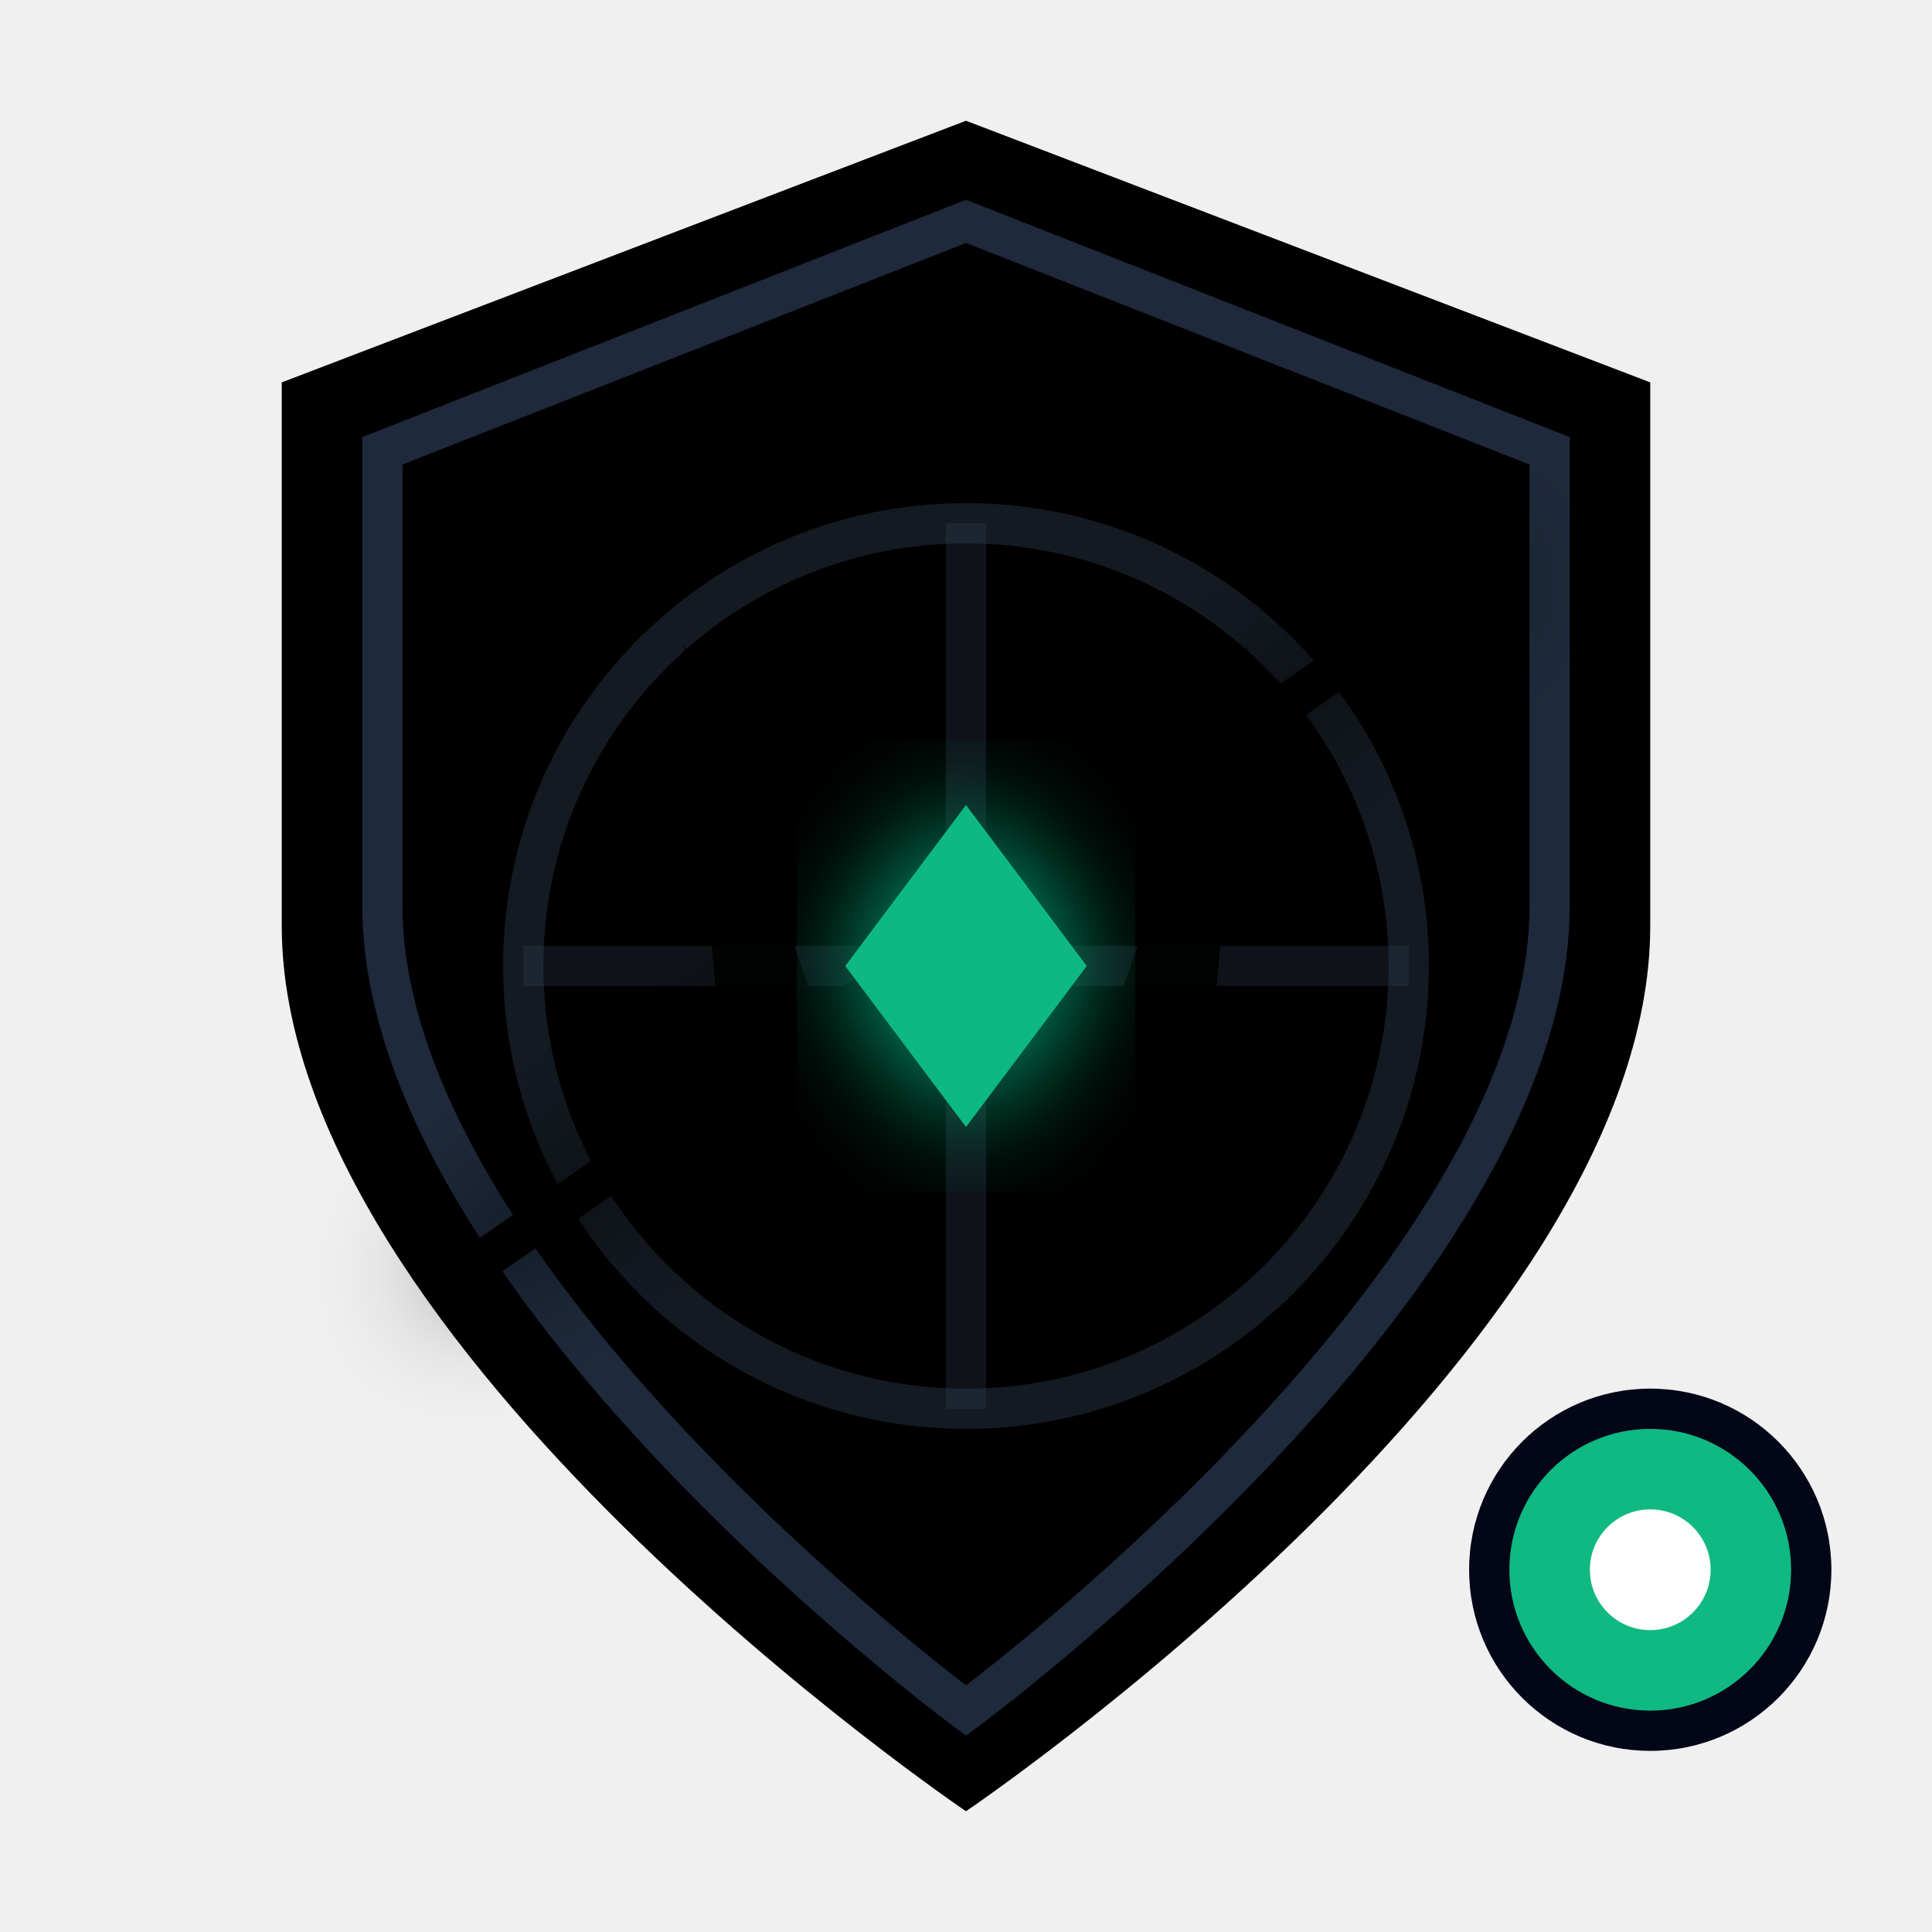
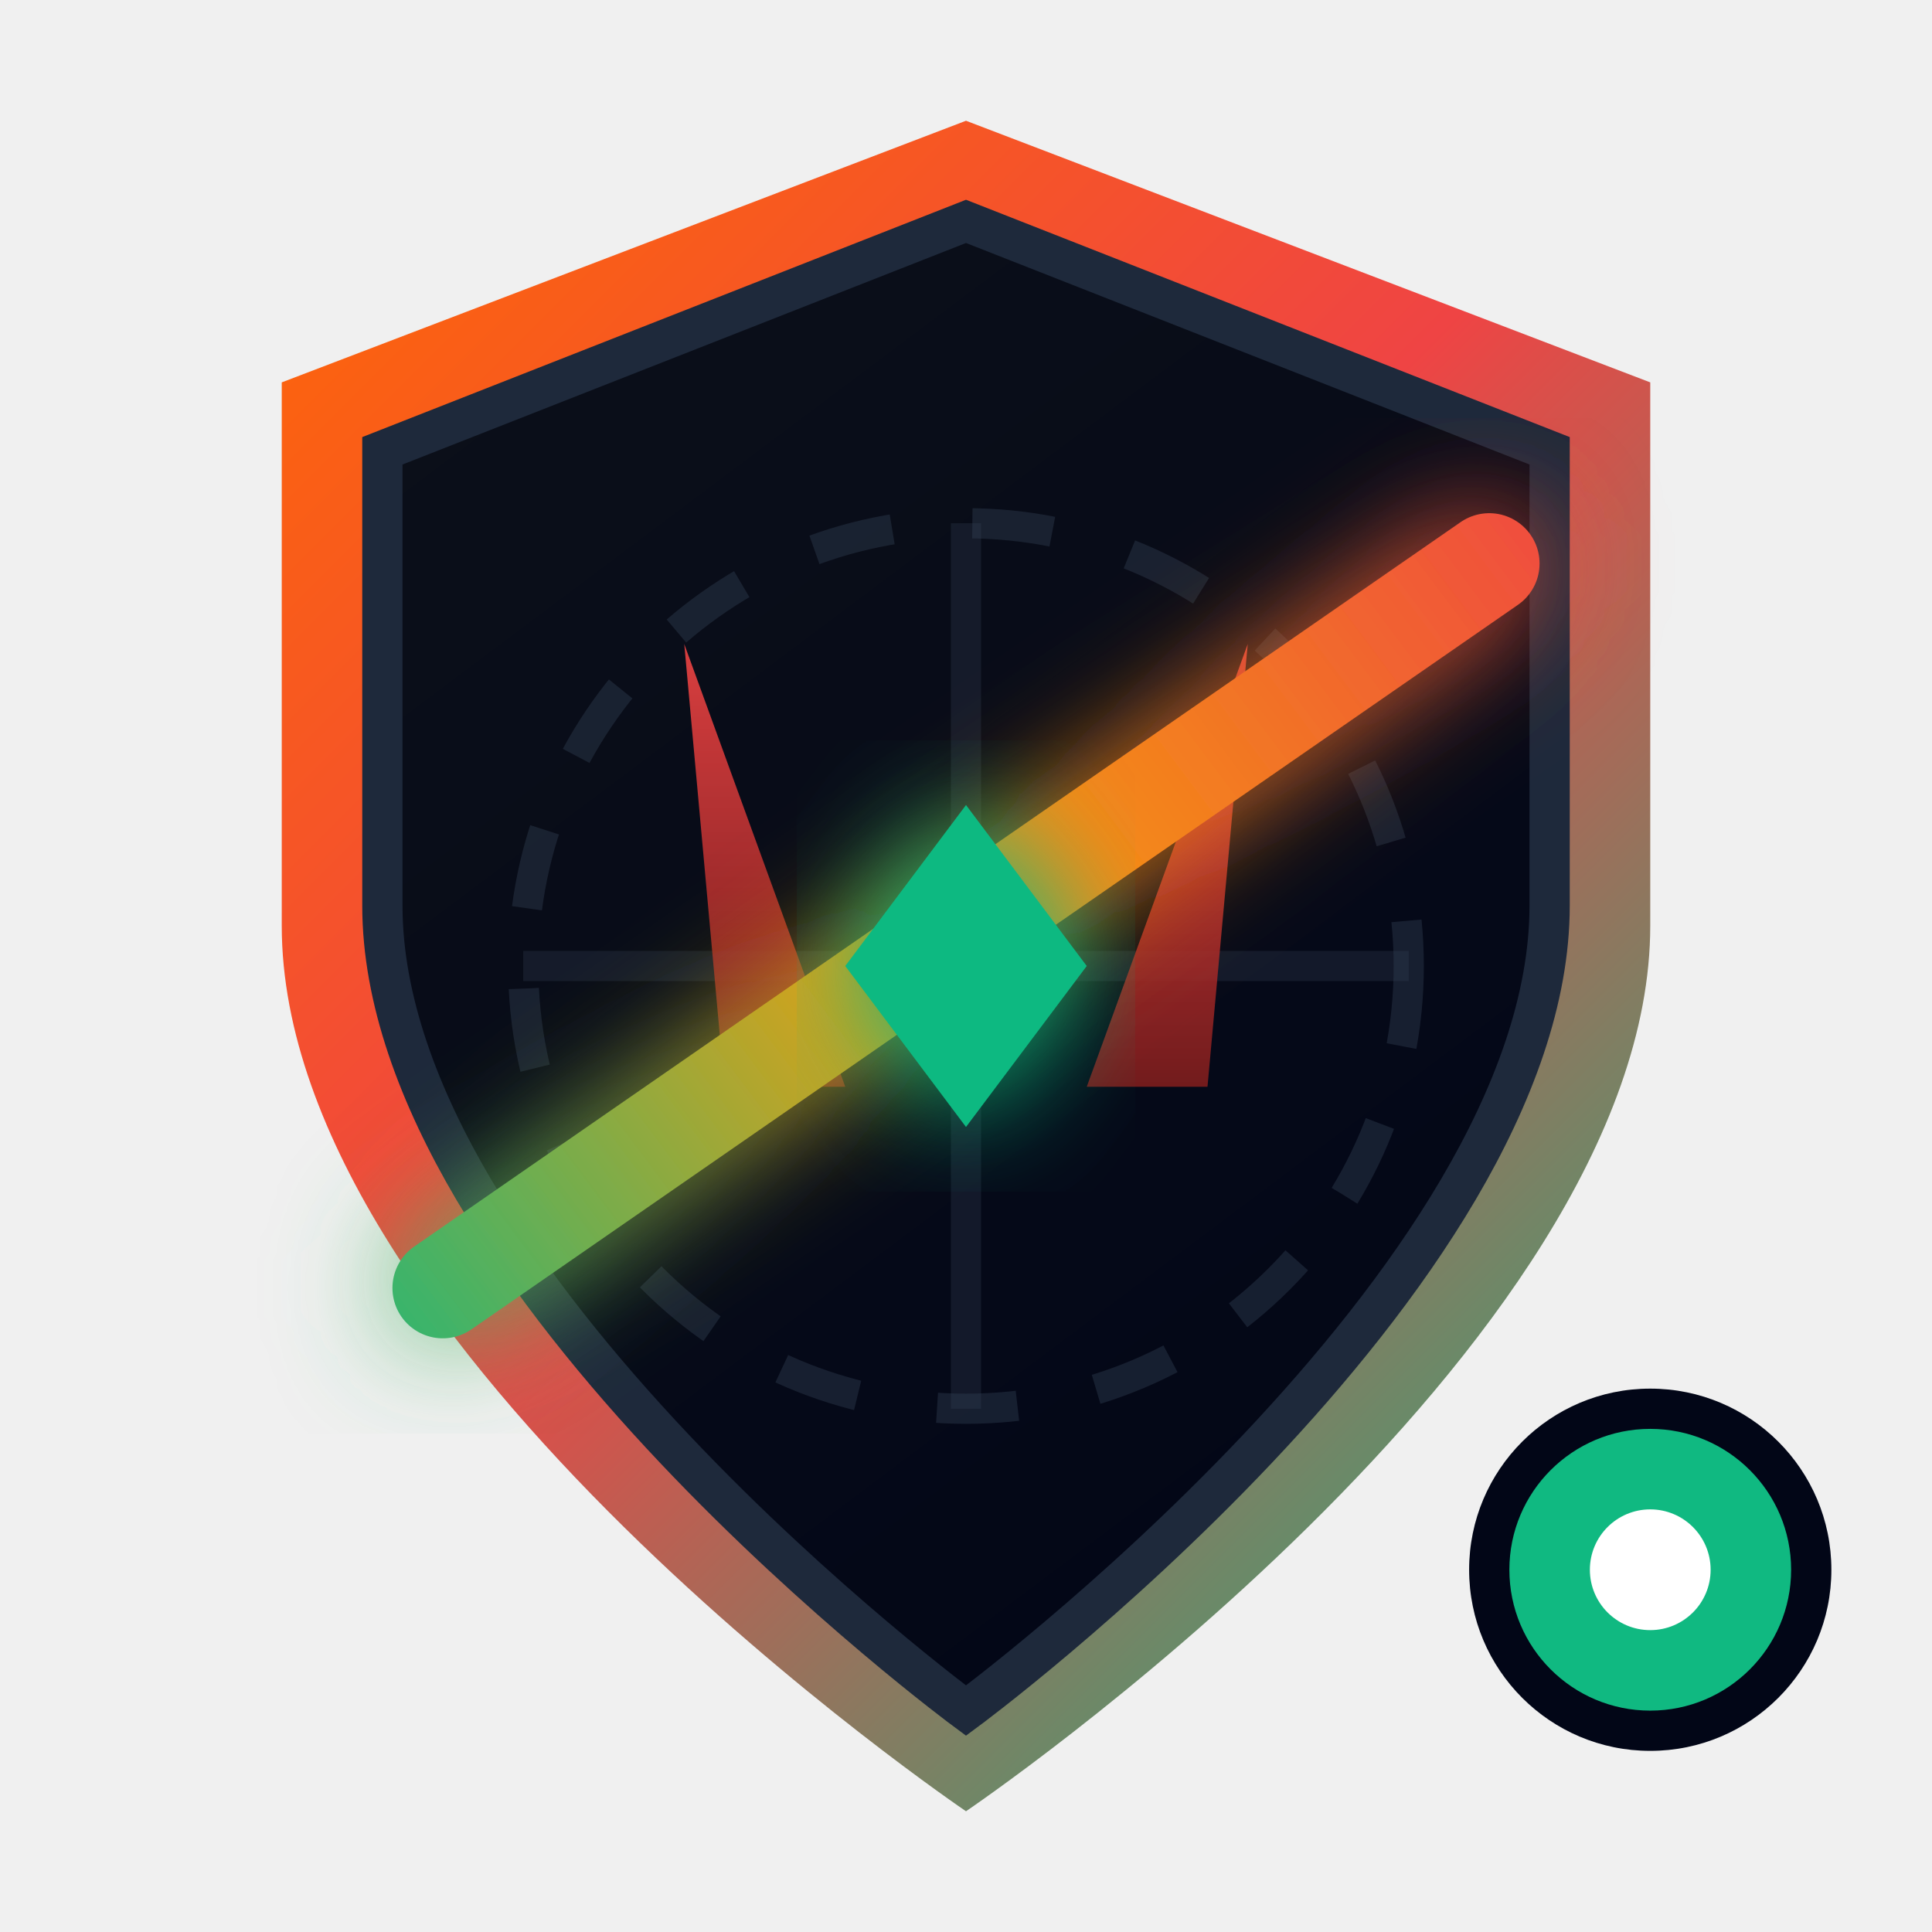
<svg xmlns="http://www.w3.org/2000/svg" viewBox="0 0 48 48" fill="none" width="96" height="96">
  <defs>
    <linearGradient id="shieldGrad" x1="4" y1="4" x2="44" y2="44" gradientUnits="userSpaceOnUse">
-       <stop offset="0%" stopColor="#FF6B00" />
-       <stop offset="45%" stopColor="#EF4444" />
-       <stop offset="100%" stopColor="#10B981" />
+       <stop offset="0%" stop-color="#FF6B00" />
+       <stop offset="45%" stop-color="#EF4444" />
+       <stop offset="100%" stop-color="#10B981" />
    </linearGradient>
    <linearGradient id="innerShieldGrad" x1="12" y1="8" x2="36" y2="40" gradientUnits="userSpaceOnUse">
-       <stop offset="0%" stopColor="#0B0F19" />
-       <stop offset="100%" stopColor="#020617" />
+       <stop offset="0%" stop-color="#0B0F19" />
+       <stop offset="100%" stop-color="#020617" />
    </linearGradient>
    <linearGradient id="bladeGrad" x1="8" y1="36" x2="40" y2="12" gradientUnits="userSpaceOnUse">
-       <stop offset="0%" stopColor="#10B981" />
-       <stop offset="50%" stopColor="#F59E0B" />
-       <stop offset="100%" stopColor="#EF4444" />
+       <stop offset="0%" stop-color="#10B981" />
+       <stop offset="50%" stop-color="#F59E0B" />
+       <stop offset="100%" stop-color="#EF4444" />
    </linearGradient>
    <linearGradient id="fangGrad" x1="0" y1="0" x2="0" y2="1">
-       <stop offset="0%" stopColor="#EF4444" />
-       <stop offset="100%" stopColor="#7F1D1D" />
+       <stop offset="0%" stop-color="#EF4444" />
+       <stop offset="100%" stop-color="#7F1D1D" />
    </linearGradient>
    <filter id="glow" x="-20%" y="-20%" width="140%" height="140%">
      <feGaussianBlur stdDeviation="1.5" result="blur" />
      <feComposite in="SourceGraphic" in2="blur" operator="over" />
    </filter>
  </defs>
  <path d="M24 3 L41 9.5 V23 C41 33.5 24 45 24 45 C24 45 7 33.5 7 23 V9.5 L24 3 Z" fill="url(#shieldGrad)" />
-   <path d="M24 5.5 L38.5 11.2 V22.5 C38.5 31.8 24 42.5 24 42.5 C24 42.5 9.5 31.8 9.5 22.5 V11.2 L24 5.5 Z" fill="url(#innerShieldGrad)" stroke="#1E293B" strokeWidth="1" />
-   <circle cx="24" cy="24" r="11" stroke="#334155" strokeWidth="0.75" strokeDasharray="2 2" opacity="0.4" />
-   <line x1="24" y1="13" x2="24" y2="35" stroke="#334155" strokeWidth="0.75" opacity="0.3" />
-   <line x1="13" y1="24" x2="35" y2="24" stroke="#334155" strokeWidth="0.75" opacity="0.3" />
+   <path d="M24 5.5 L38.5 11.2 V22.5 C38.5 31.8 24 42.5 24 42.5 C24 42.5 9.5 31.8 9.5 22.5 V11.2 L24 5.5 Z" fill="url(#innerShieldGrad)" stroke="#1E293B" stroke-width="1" />
+   <circle cx="24" cy="24" r="11" stroke="#334155" stroke-width="0.75" stroke-dasharray="2 2" opacity="0.4" />
+   <line x1="24" y1="13" x2="24" y2="35" stroke="#334155" stroke-width="0.75" opacity="0.3" />
+   <line x1="13" y1="24" x2="35" y2="24" stroke="#334155" stroke-width="0.75" opacity="0.3" />
  <path d="M17 16 L21 27 L18 27 Z" fill="url(#fangGrad)" opacity="0.9" />
  <path d="M31 16 L27 27 L30 27 Z" fill="url(#fangGrad)" opacity="0.9" />
-   <path d="M11 32 L37 14" stroke="url(#bladeGrad)" strokeWidth="2.5" strokeLinecap="round" filter="url(#glow)" />
+   <path d="M11 32 L37 14" stroke="url(#bladeGrad)" stroke-width="2.5" stroke-linecap="round" filter="url(#glow)" />
  <path d="M24 20 L27 24 L24 28 L21 24 Z" fill="#10B981" filter="url(#glow)" />
  <circle cx="41" cy="39" r="4.5" fill="#020617" />
  <circle cx="41" cy="39" r="3.5" fill="#10B981" />
  <circle cx="41" cy="39" r="1.5" fill="#FFFFFF" />
</svg>
